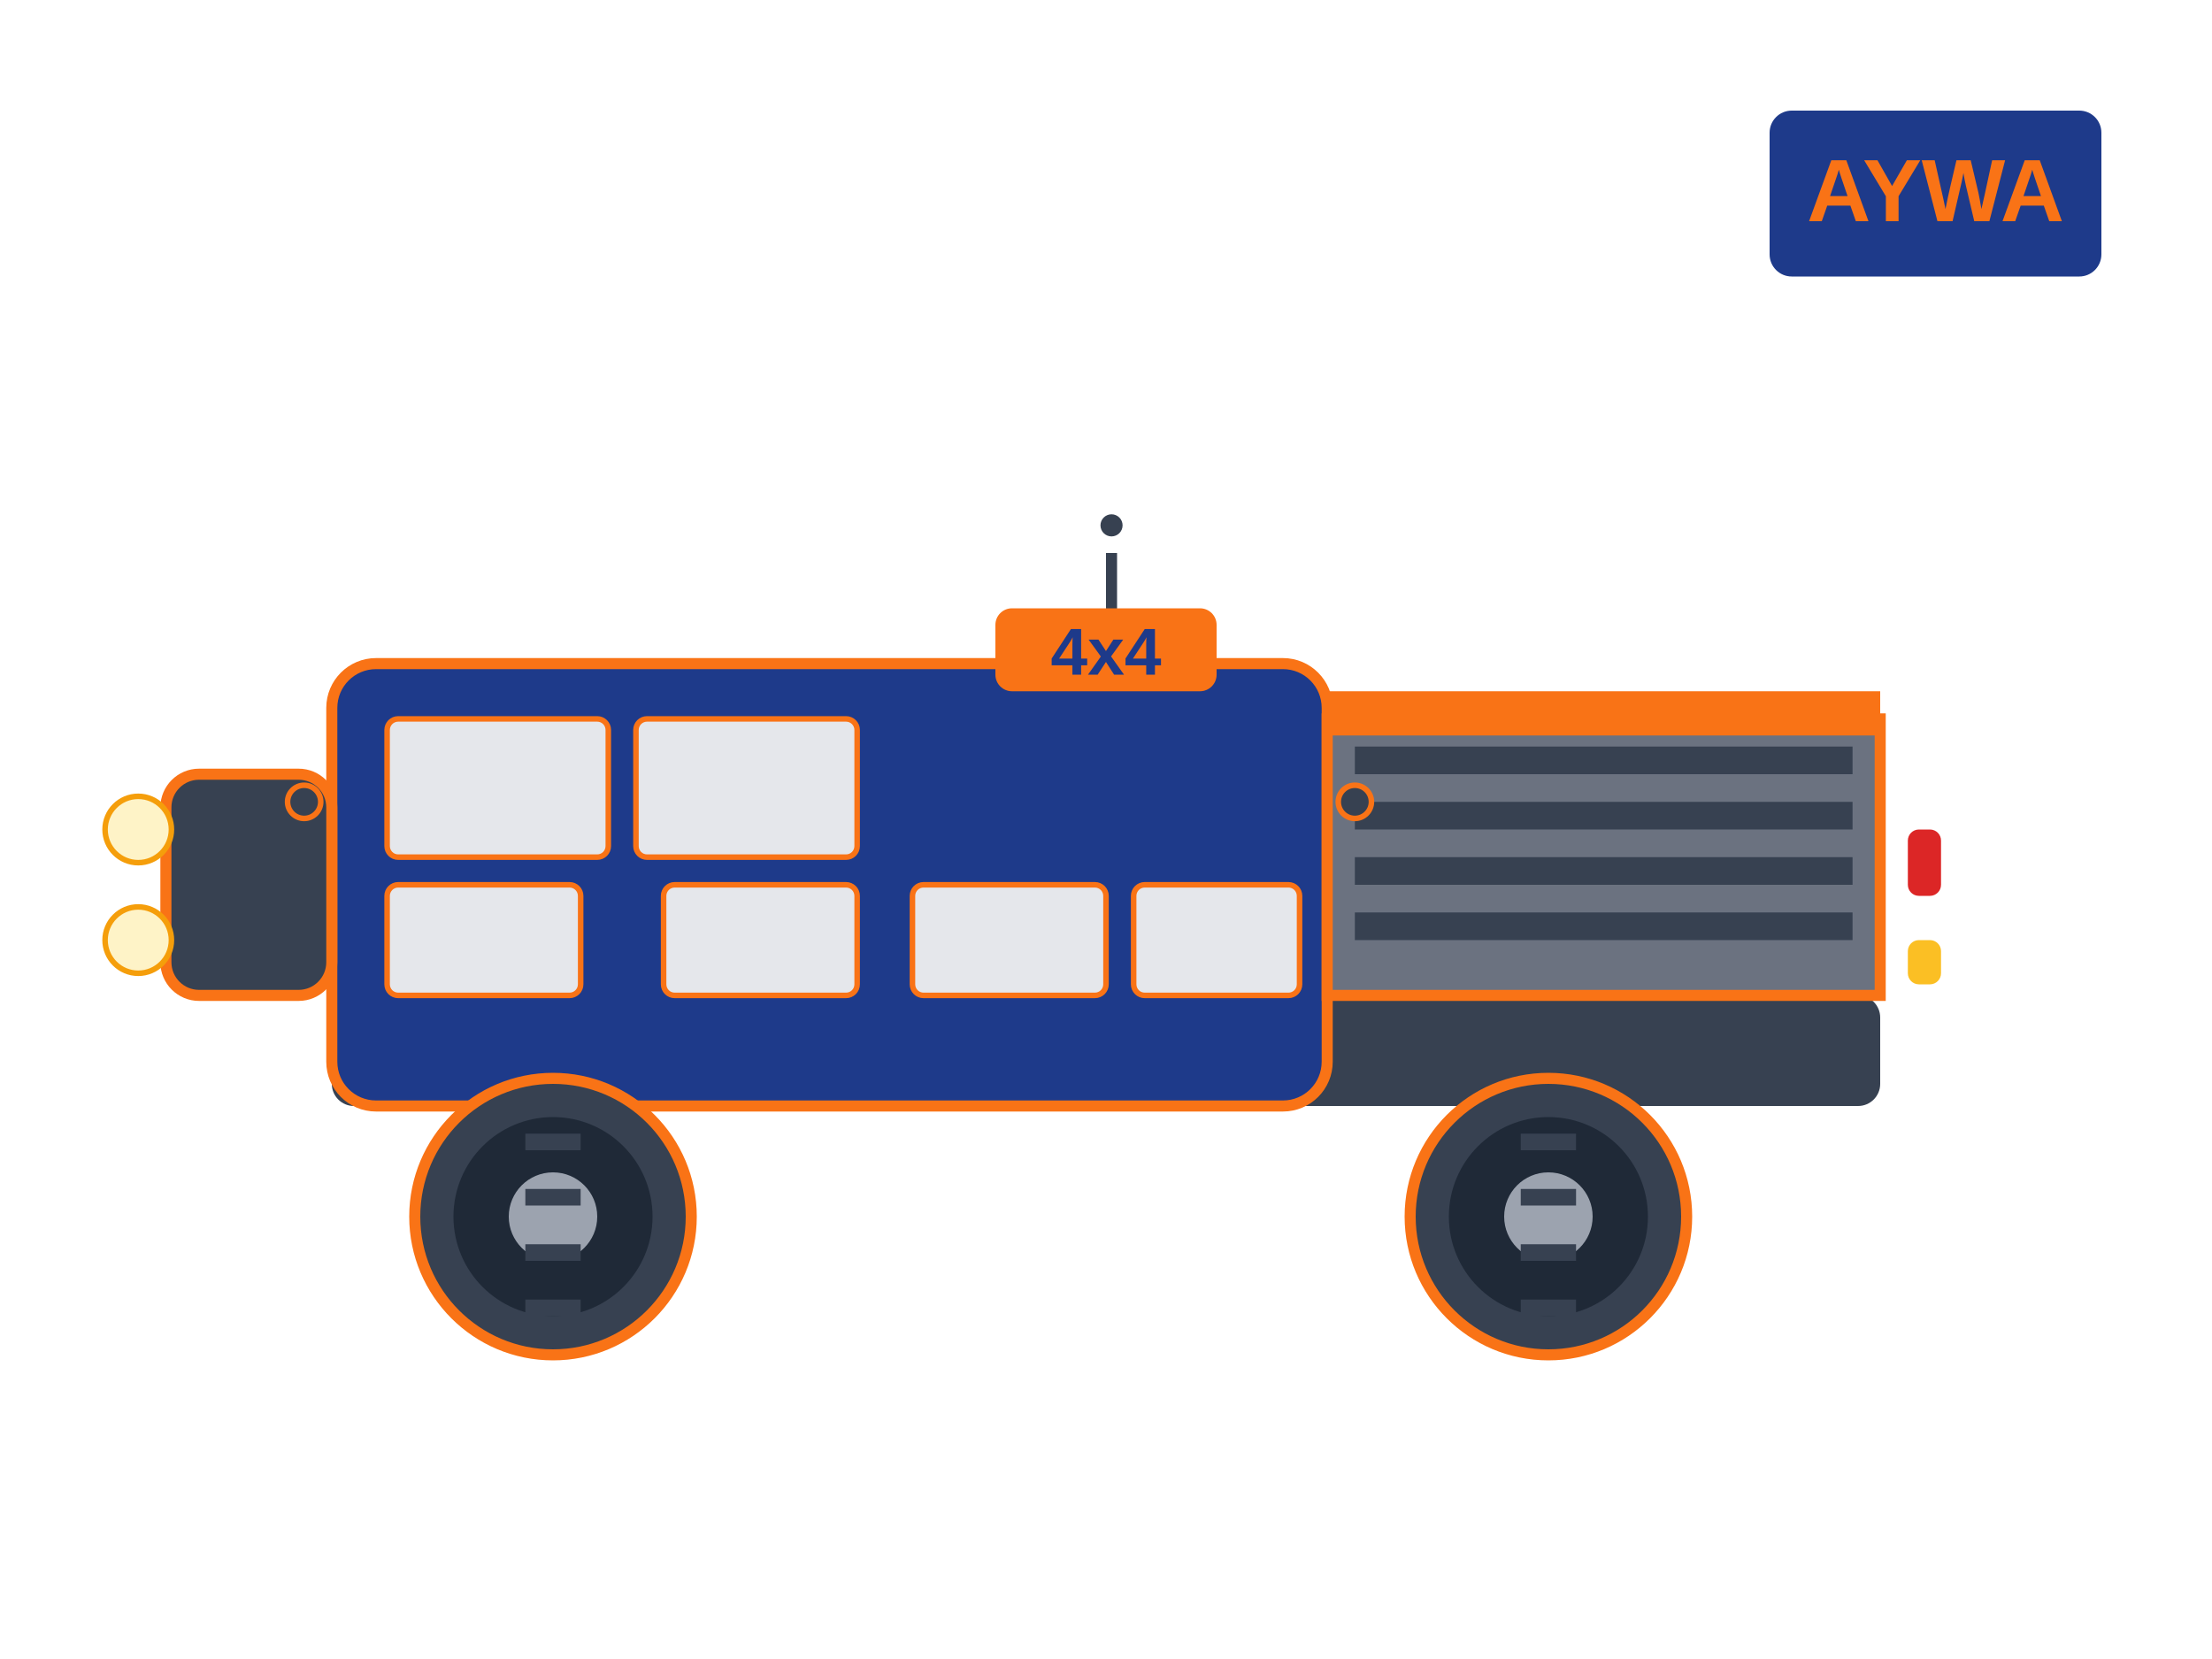
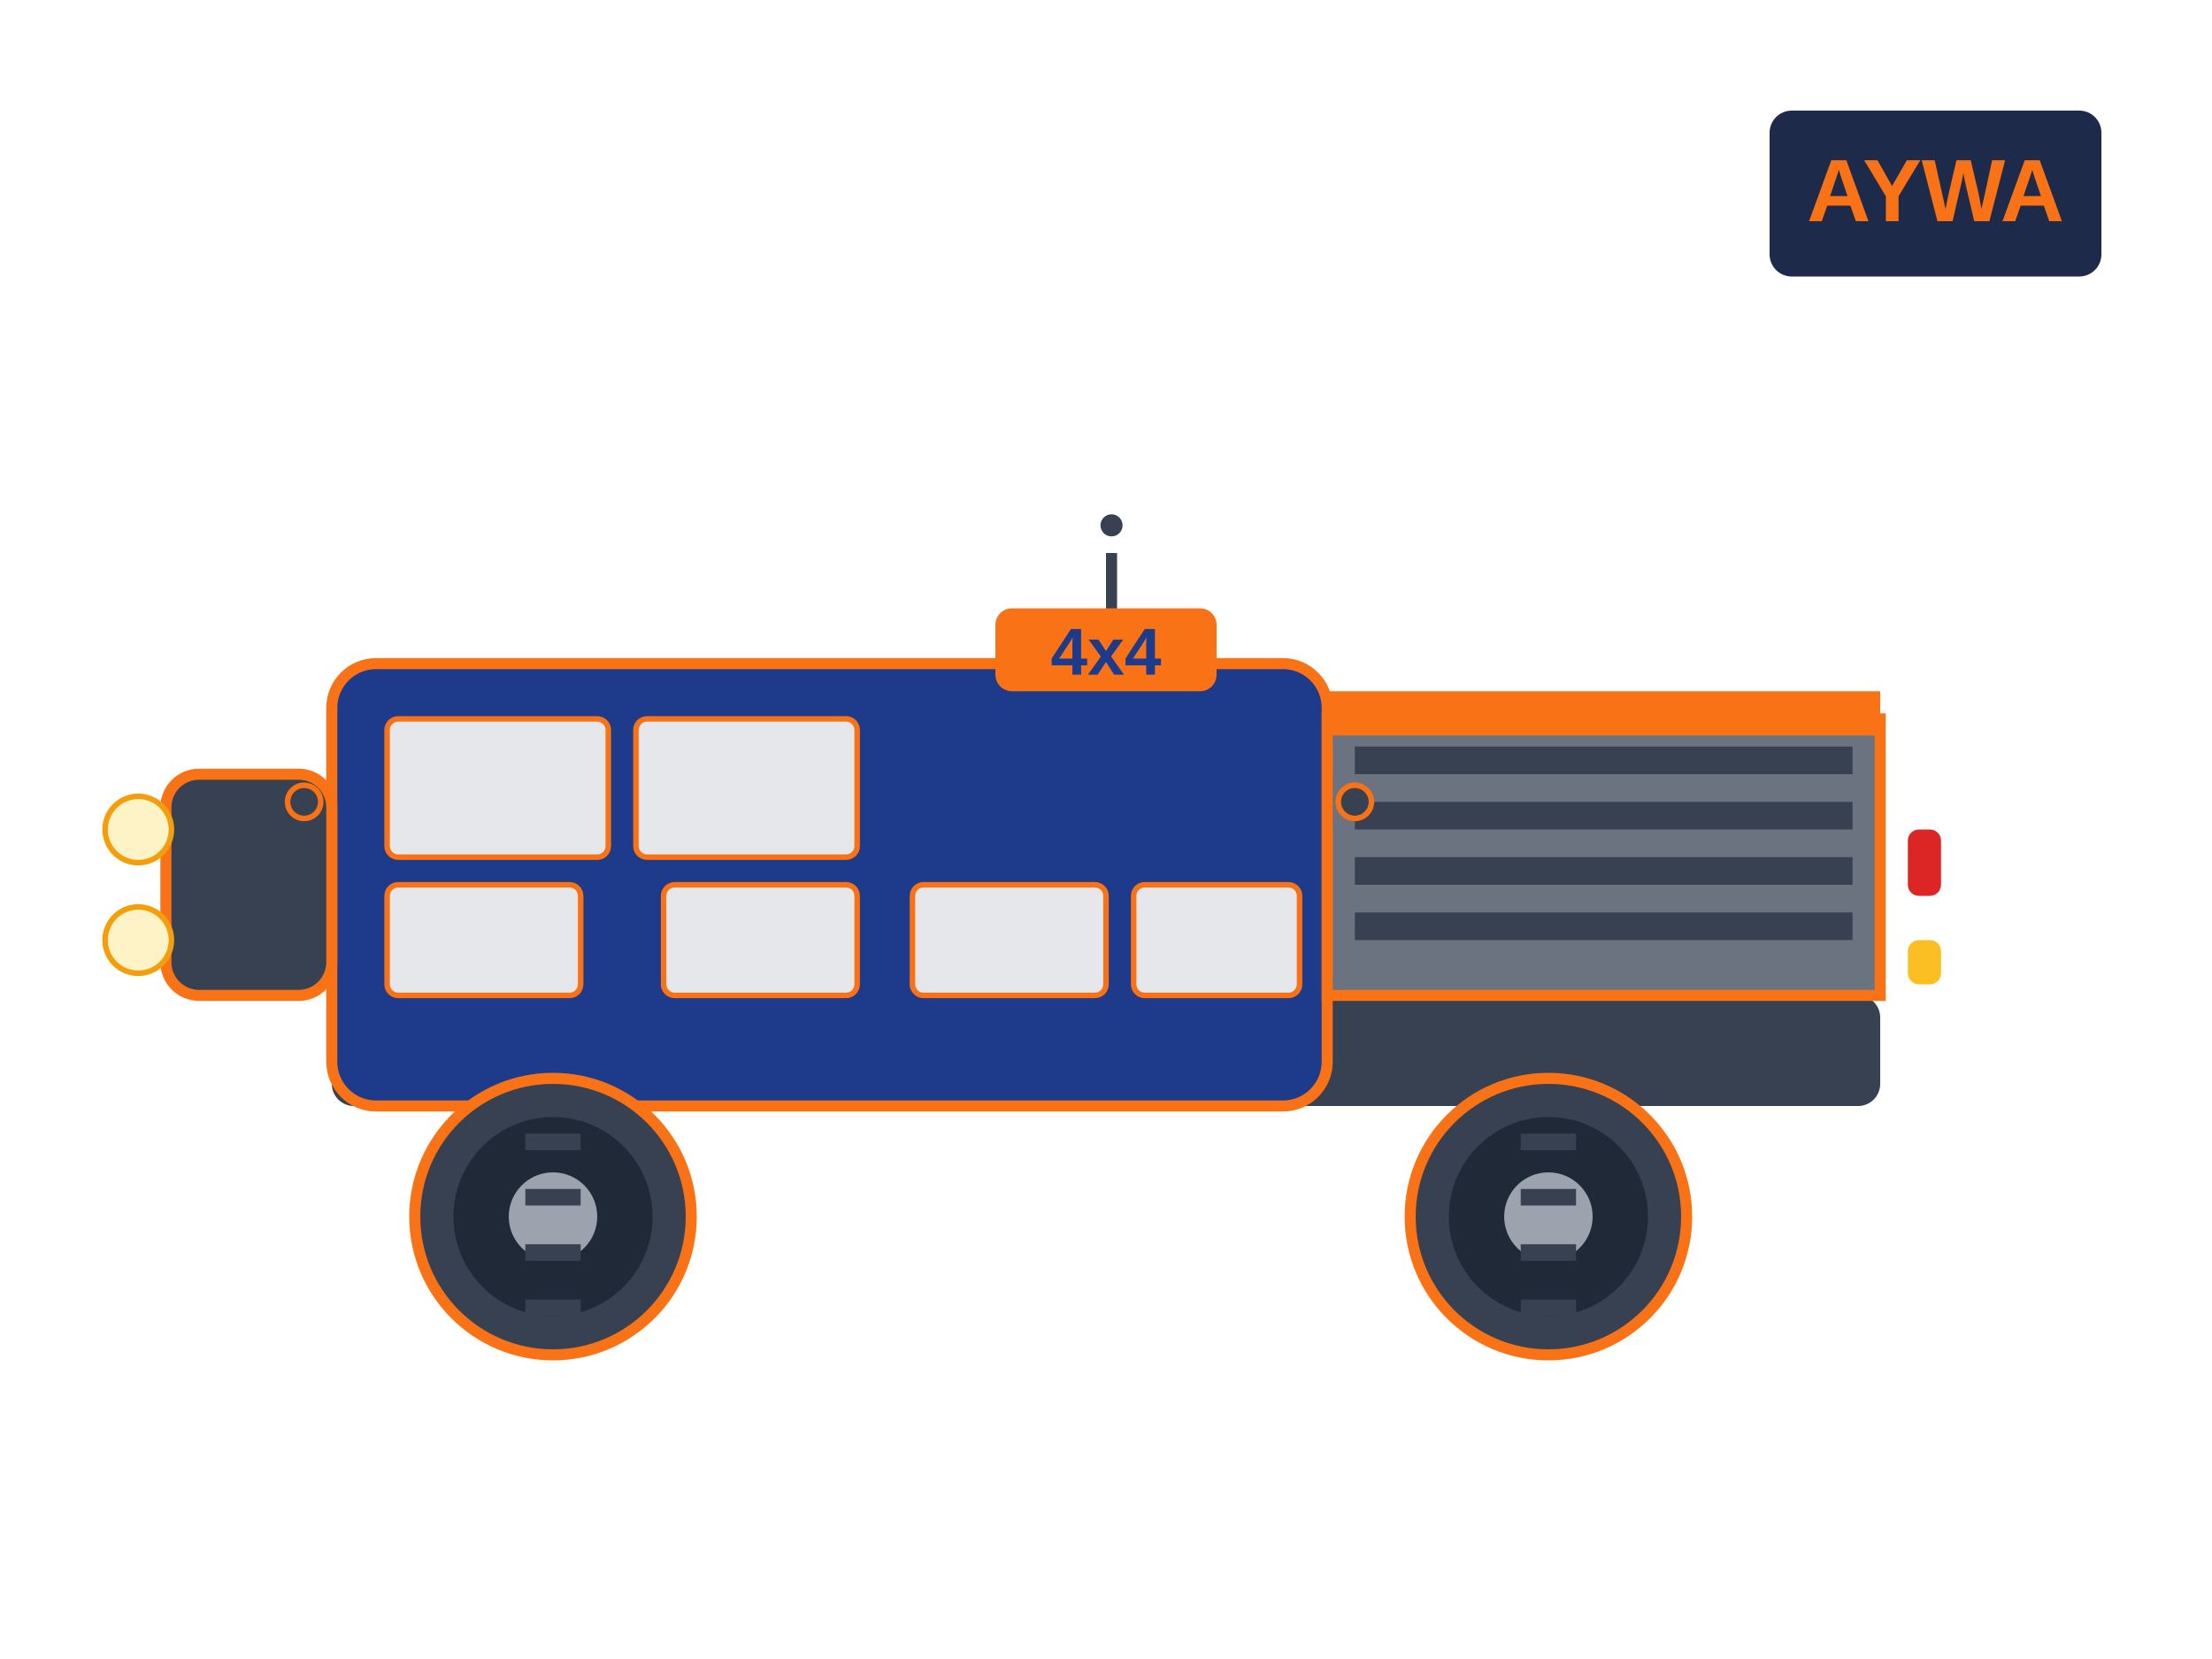
<svg xmlns="http://www.w3.org/2000/svg" width="400" height="300" viewBox="0 0 400 300" fill="none">
  <rect x="60" y="180" width="280" height="20" rx="4" fill="#374151" />
  <rect x="60" y="120" width="180" height="80" rx="8" fill="#1e3a8a" stroke="#f97316" stroke-width="2" />
  <rect x="70" y="130" width="40" height="25" rx="2" fill="#e5e7eb" stroke="#f97316" stroke-width="1" />
  <rect x="115" y="130" width="40" height="25" rx="2" fill="#e5e7eb" stroke="#f97316" stroke-width="1" />
  <rect x="70" y="160" width="35" height="20" rx="2" fill="#e5e7eb" stroke="#f97316" stroke-width="1" />
  <rect x="120" y="160" width="35" height="20" rx="2" fill="#e5e7eb" stroke="#f97316" stroke-width="1" />
  <rect x="165" y="160" width="35" height="20" rx="2" fill="#e5e7eb" stroke="#f97316" stroke-width="1" />
  <rect x="205" y="160" width="30" height="20" rx="2" fill="#e5e7eb" stroke="#f97316" stroke-width="1" />
  <rect x="30" y="140" width="30" height="40" rx="6" fill="#374151" stroke="#f97316" stroke-width="2" />
  <rect x="240" y="130" width="100" height="50" fill="#6b7280" stroke="#f97316" stroke-width="2" />
  <rect x="245" y="135" width="90" height="5" fill="#374151" />
  <rect x="245" y="145" width="90" height="5" fill="#374151" />
  <rect x="245" y="155" width="90" height="5" fill="#374151" />
  <rect x="245" y="165" width="90" height="5" fill="#374151" />
  <rect x="240" y="125" width="100" height="8" fill="#f97316" />
  <circle cx="100" cy="220" r="25" fill="#374151" stroke="#f97316" stroke-width="2" />
  <circle cx="100" cy="220" r="18" fill="#1f2937" />
  <circle cx="100" cy="220" r="8" fill="#9ca3af" />
  <rect x="95" y="205" width="10" height="3" fill="#374151" />
  <rect x="95" y="215" width="10" height="3" fill="#374151" />
  <rect x="95" y="225" width="10" height="3" fill="#374151" />
  <rect x="95" y="235" width="10" height="3" fill="#374151" />
  <circle cx="280" cy="220" r="25" fill="#374151" stroke="#f97316" stroke-width="2" />
  <circle cx="280" cy="220" r="18" fill="#1f2937" />
  <circle cx="280" cy="220" r="8" fill="#9ca3af" />
  <rect x="275" y="205" width="10" height="3" fill="#374151" />
  <rect x="275" y="215" width="10" height="3" fill="#374151" />
  <rect x="275" y="225" width="10" height="3" fill="#374151" />
  <rect x="275" y="235" width="10" height="3" fill="#374151" />
  <circle cx="25" cy="150" r="6" fill="#fef3c7" stroke="#f59e0b" stroke-width="1" />
  <circle cx="25" cy="170" r="6" fill="#fef3c7" stroke="#f59e0b" stroke-width="1" />
  <rect x="345" y="150" width="6" height="12" rx="2" fill="#dc2626" />
  <rect x="345" y="170" width="6" height="8" rx="2" fill="#fbbf24" />
  <rect x="200" y="100" width="2" height="20" fill="#374151" />
  <circle cx="201" cy="95" r="2" fill="#374151" />
  <circle cx="55" cy="145" r="3" fill="#374151" stroke="#f97316" stroke-width="1" />
  <circle cx="245" cy="145" r="3" fill="#374151" stroke="#f97316" stroke-width="1" />
  <rect x="180" y="110" width="40" height="15" rx="3" fill="#f97316" />
  <text x="200" y="122" text-anchor="middle" fill="#1e3a8a" font-family="Arial, sans-serif" font-size="12" font-weight="bold">4x4</text>
-   <rect x="320" y="20" width="60" height="30" rx="4" fill="#1e3a8a" />
+   <rect x="320" y="20" width="60" height="30" rx="4" fill="#1e2a4a" />
  <text x="350" y="40" text-anchor="middle" fill="#f97316" font-family="Arial, sans-serif" font-size="16" font-weight="bold">AYWA</text>
</svg>
